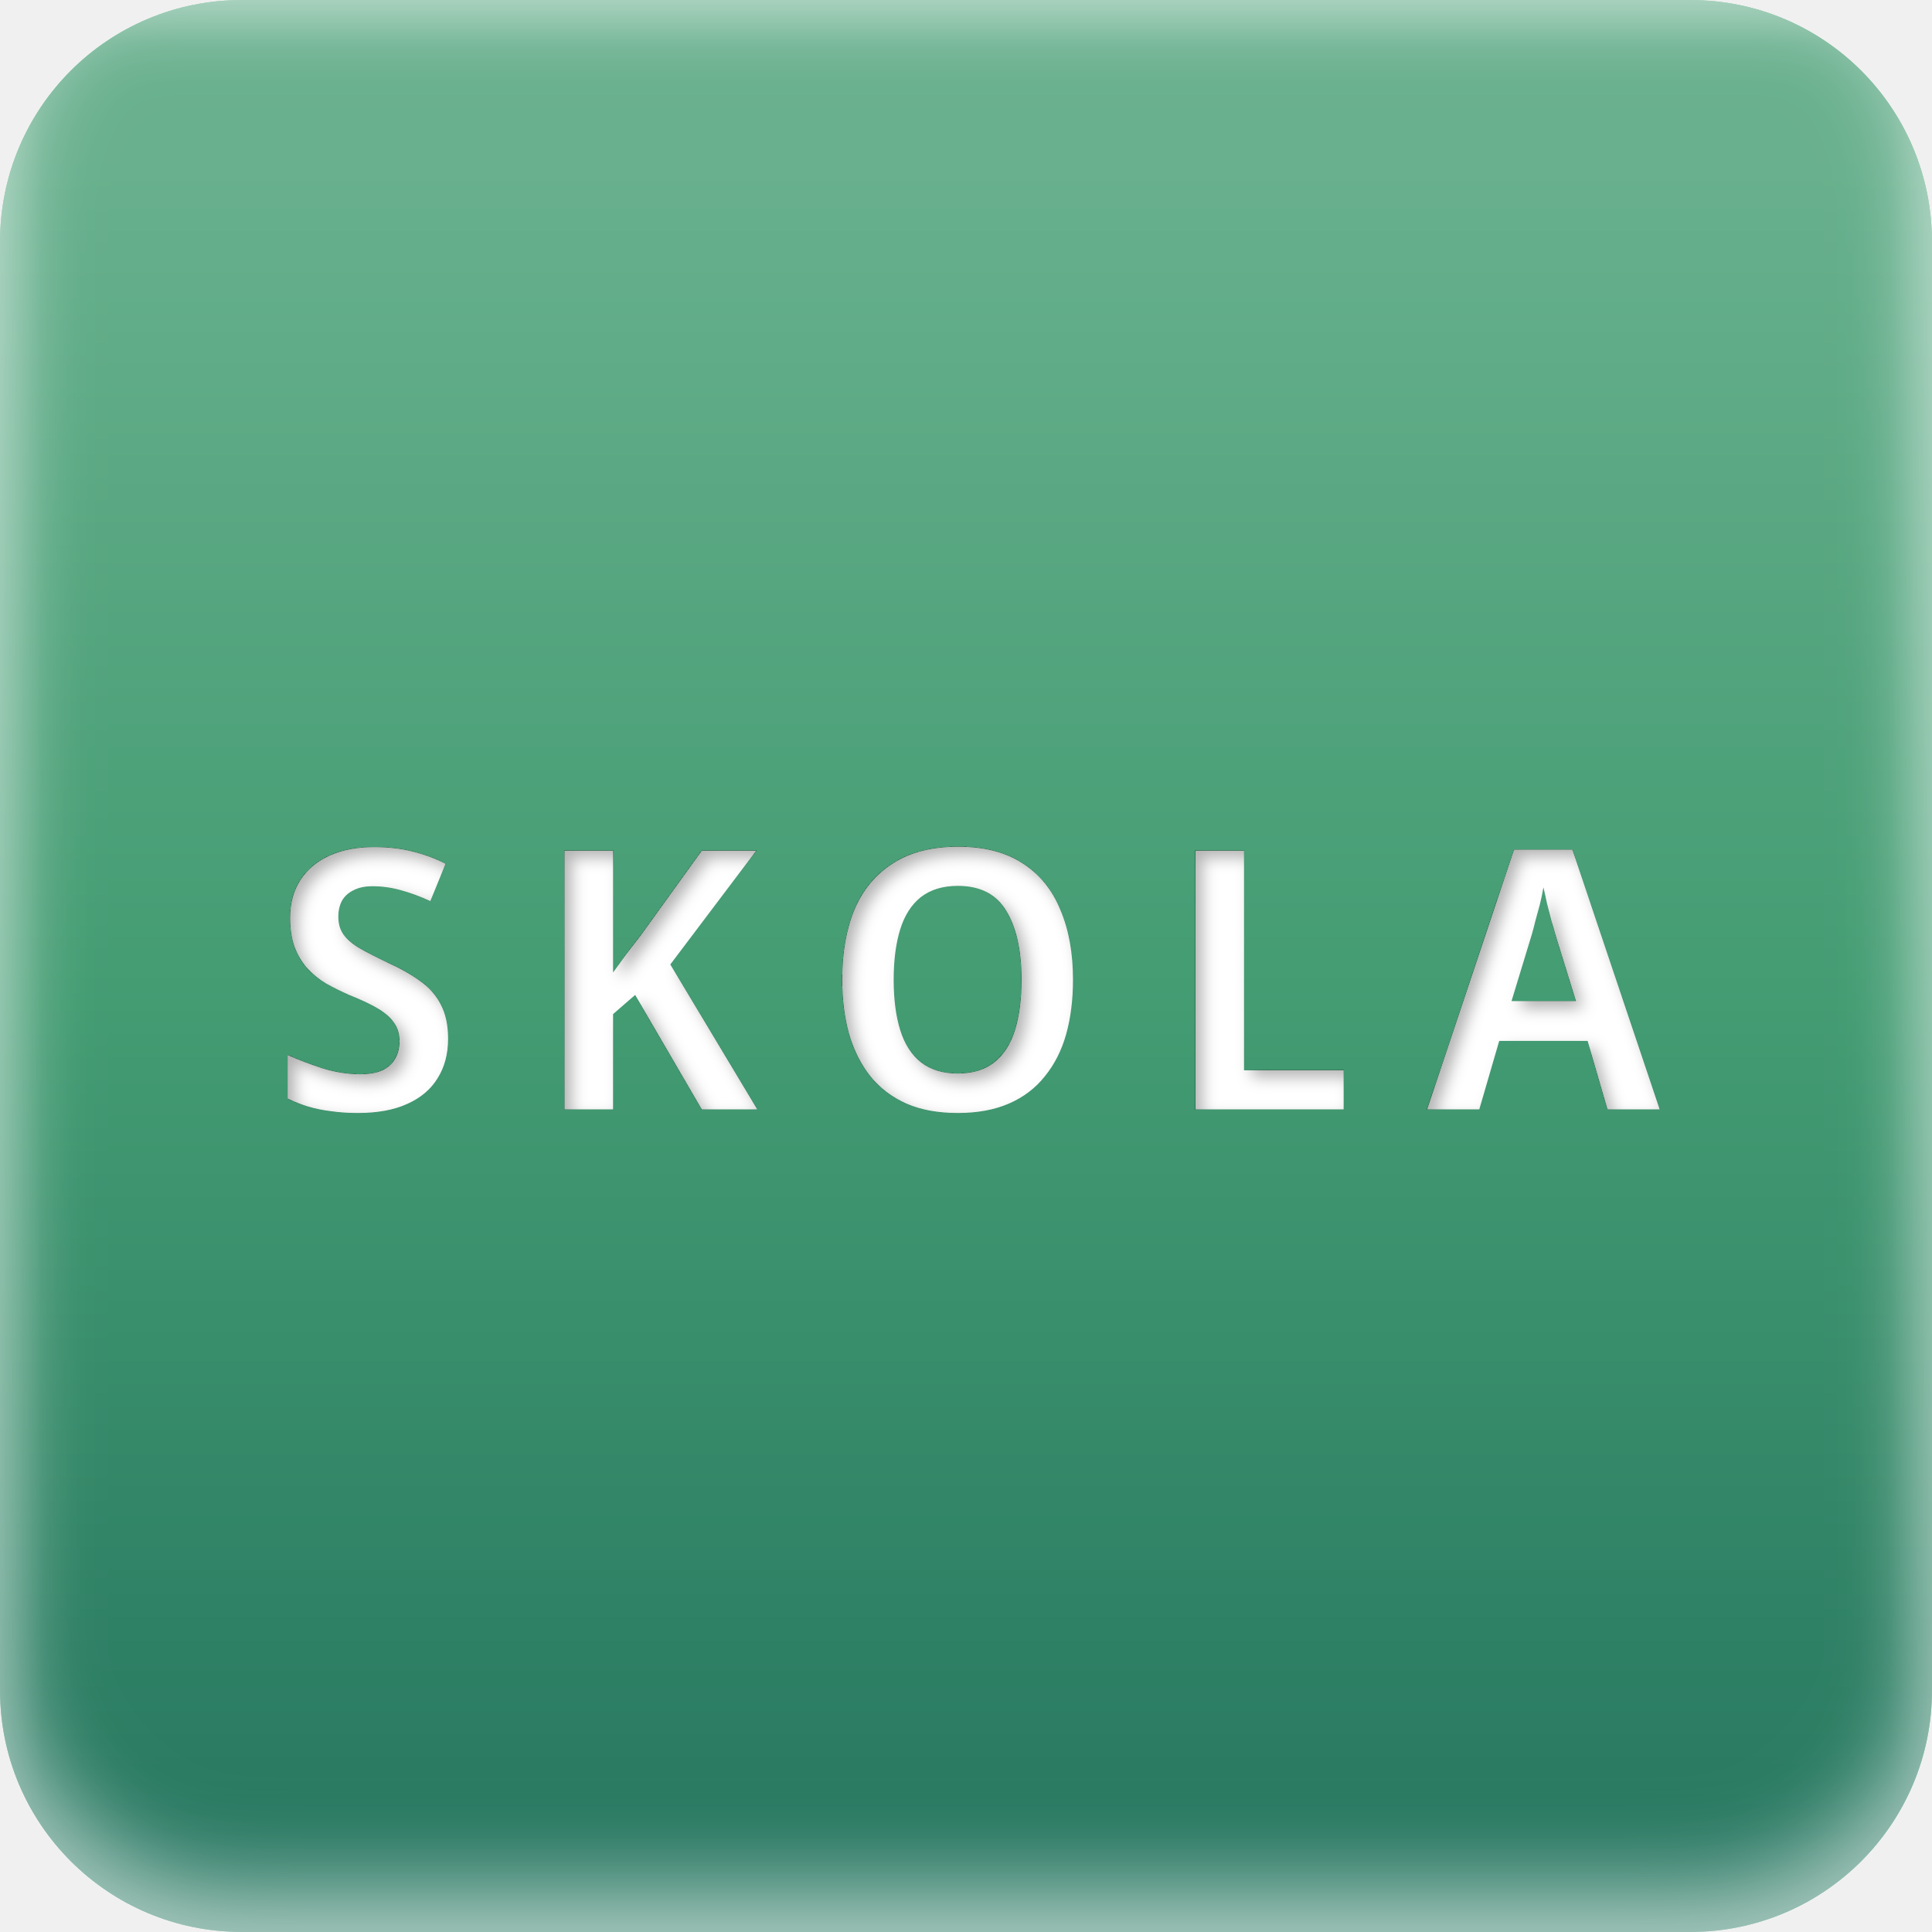
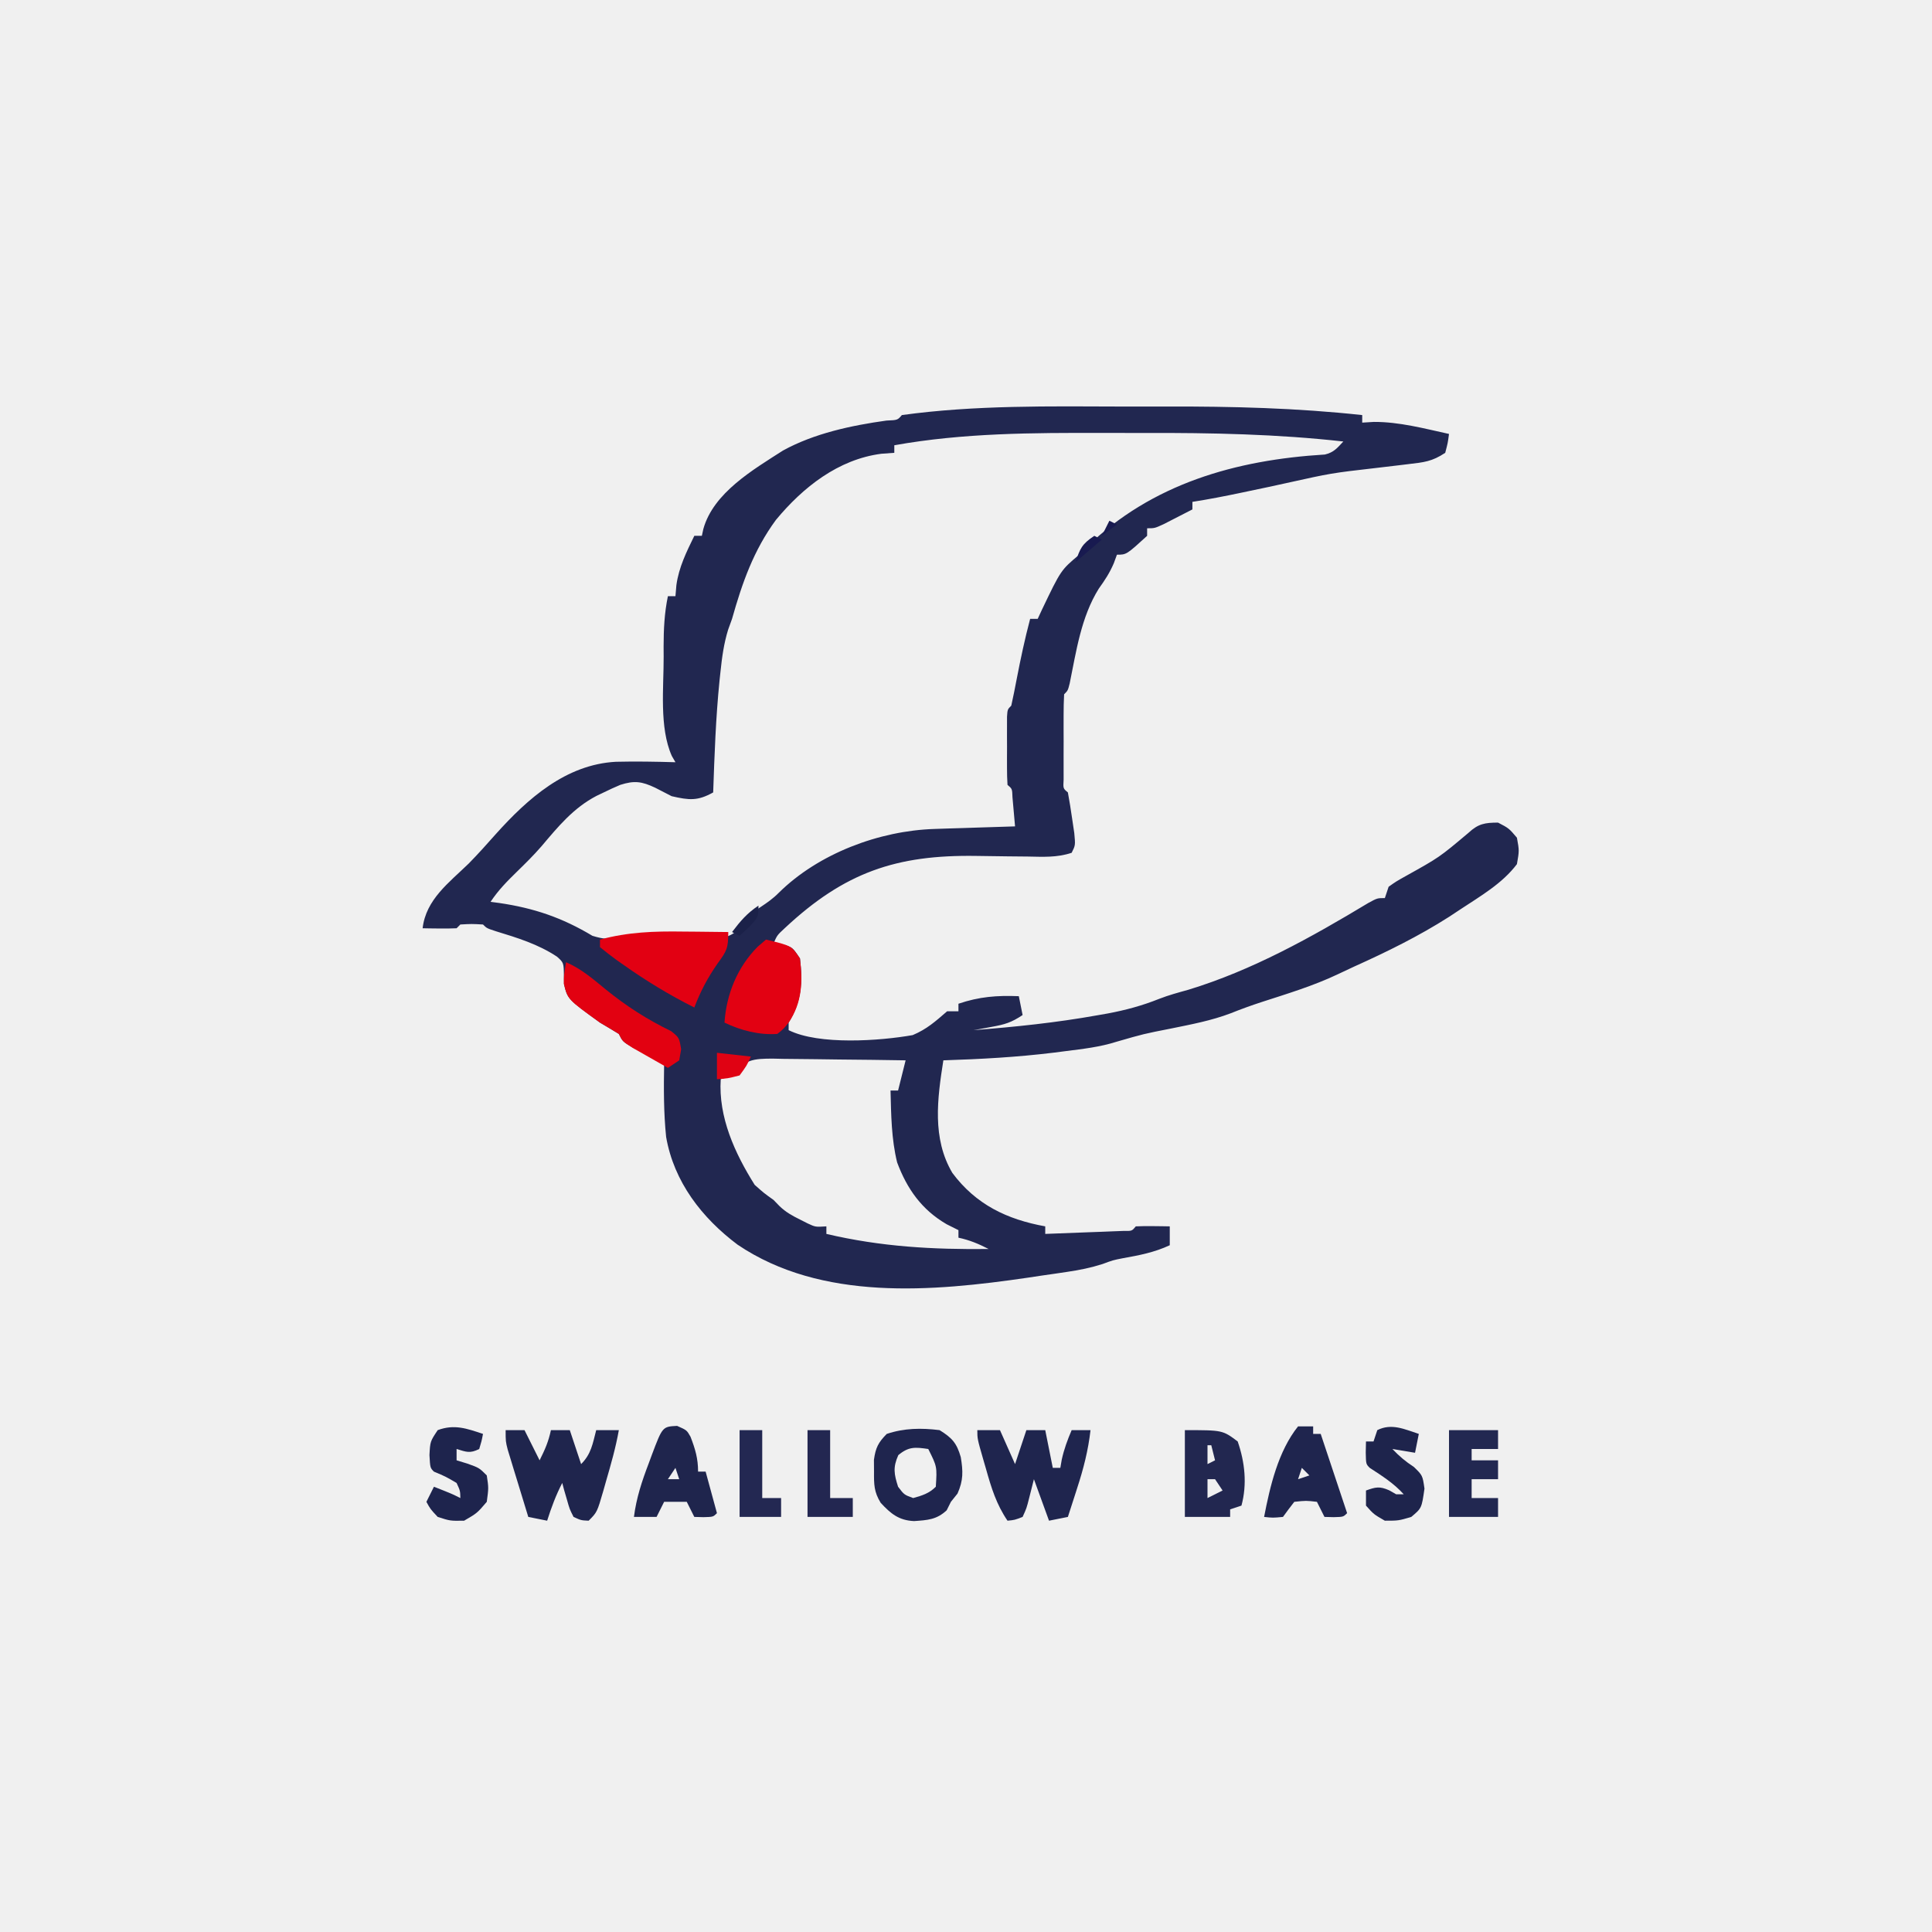
- <svg xmlns="http://www.w3.org/2000/svg" width="256" height="256" viewBox="0 0 256 256" fill="none">
-   <g clip-path="url(#clip0_2202_7)" filter="url(#filter0_i_2202_7)">
-     <rect width="256" height="256" rx="32" fill="#439C72" />
-     <rect width="256" height="256" rx="32" fill="url(#paint0_linear_2202_7)" fill-opacity="0.75" />
-     <g filter="url(#filter1_i_2202_7)">
-       <path d="M59.376 137.64C59.376 139.656 58.912 141.4 57.984 142.872C57.088 144.344 55.744 145.48 53.952 146.28C52.192 147.08 50.016 147.48 47.424 147.48C46.144 147.48 44.96 147.4 43.872 147.24C42.784 147.112 41.76 146.904 40.8 146.616C39.872 146.328 38.976 145.976 38.112 145.56V139.8C39.552 140.44 41.104 141.032 42.768 141.576C44.464 142.088 46.112 142.344 47.712 142.344C48.928 142.344 49.92 142.168 50.688 141.816C51.456 141.432 52.016 140.92 52.368 140.28C52.752 139.608 52.944 138.84 52.944 137.976C52.944 137.016 52.704 136.2 52.224 135.528C51.776 134.856 51.072 134.232 50.112 133.656C49.152 133.08 47.904 132.488 46.368 131.88C45.28 131.4 44.24 130.888 43.248 130.344C42.288 129.768 41.44 129.08 40.704 128.28C40 127.48 39.44 126.536 39.024 125.448C38.64 124.36 38.448 123.08 38.448 121.608C38.448 119.656 38.912 117.976 39.84 116.568C40.768 115.16 42.064 114.088 43.728 113.352C45.392 112.616 47.328 112.248 49.536 112.248C51.392 112.248 53.088 112.44 54.624 112.824C56.192 113.208 57.664 113.752 59.04 114.456L57.024 119.4C55.712 118.792 54.416 118.312 53.136 117.96C51.888 117.608 50.624 117.432 49.344 117.432C48.352 117.432 47.52 117.608 46.848 117.96C46.176 118.28 45.664 118.744 45.312 119.352C44.992 119.96 44.832 120.664 44.832 121.464C44.832 122.392 45.056 123.176 45.504 123.816C45.952 124.456 46.656 125.064 47.616 125.64C48.576 126.184 49.824 126.824 51.36 127.56C53.056 128.328 54.496 129.144 55.68 130.008C56.896 130.872 57.808 131.912 58.416 133.128C59.056 134.344 59.376 135.848 59.376 137.64ZM100.34 147H92.996L84.164 131.832L81.236 134.376V147H74.804V112.728H81.236V128.856C81.812 128.056 82.404 127.24 83.012 126.408C83.652 125.576 84.292 124.744 84.932 123.912L92.996 112.728H100.196L88.82 127.8L100.34 147ZM142.179 129.816C142.179 132.472 141.875 134.888 141.267 137.064C140.659 139.208 139.715 141.064 138.435 142.632C137.187 144.2 135.603 145.4 133.683 146.232C131.763 147.064 129.507 147.48 126.915 147.48C124.291 147.48 122.019 147.064 120.099 146.232C118.179 145.368 116.595 144.168 115.347 142.632C114.099 141.064 113.155 139.192 112.515 137.016C111.907 134.84 111.603 132.424 111.603 129.768C111.603 126.216 112.147 123.128 113.235 120.504C114.355 117.88 116.051 115.848 118.323 114.408C120.595 112.936 123.475 112.2 126.963 112.2C130.419 112.2 133.267 112.936 135.507 114.408C137.747 115.848 139.411 117.896 140.499 120.552C141.619 123.176 142.179 126.264 142.179 129.816ZM118.419 129.816C118.419 132.408 118.707 134.632 119.283 136.488C119.859 138.344 120.771 139.768 122.019 140.76C123.299 141.752 124.931 142.248 126.915 142.248C128.899 142.248 130.515 141.752 131.763 140.76C133.011 139.768 133.923 138.344 134.499 136.488C135.075 134.632 135.363 132.408 135.363 129.816C135.363 125.944 134.691 122.904 133.347 120.696C132.035 118.488 129.891 117.384 126.915 117.384C124.931 117.384 123.299 117.88 122.019 118.872C120.771 119.864 119.859 121.288 119.283 123.144C118.707 125 118.419 127.224 118.419 129.816ZM158.41 147V112.728H164.842V141.816H178.042V147H158.41ZM213.007 147L210.367 137.928H198.655L196.015 147H189.103L200.623 112.584H208.351L219.919 147H213.007ZM206.095 123.816C205.967 123.304 205.791 122.696 205.567 121.992C205.375 121.256 205.183 120.504 204.991 119.736C204.831 118.968 204.671 118.248 204.511 117.576C204.383 118.344 204.223 119.112 204.031 119.88C203.839 120.616 203.647 121.32 203.455 121.992C203.295 122.664 203.135 123.272 202.975 123.816L200.287 132.648H208.831L206.095 123.816Z" fill="white" />
-     </g>
-   </g>
-   <defs>
-     <filter id="filter0_i_2202_7" x="0" y="-6" width="256" height="262" filterUnits="userSpaceOnUse" color-interpolation-filters="sRGB">
-       <feFlood flood-opacity="0" result="BackgroundImageFix" />
-       <feBlend mode="normal" in="SourceGraphic" in2="BackgroundImageFix" result="shape" />
-       <feColorMatrix in="SourceAlpha" type="matrix" values="0 0 0 0 0 0 0 0 0 0 0 0 0 0 0 0 0 0 127 0" result="hardAlpha" />
-       <feOffset dy="-6" />
-       <feGaussianBlur stdDeviation="6" />
-       <feComposite in2="hardAlpha" operator="arithmetic" k2="-1" k3="1" />
-       <feColorMatrix type="matrix" values="0 0 0 0 1 0 0 0 0 1 0 0 0 0 1 0 0 0 0.6 0" />
-       <feBlend mode="lighten" in2="shape" result="effect1_innerShadow_2202_7" />
-     </filter>
-     <filter id="filter1_i_2202_7" x="38.112" y="112.2" width="182.807" height="36.28" filterUnits="userSpaceOnUse" color-interpolation-filters="sRGB">
-       <feFlood flood-opacity="0" result="BackgroundImageFix" />
-       <feBlend mode="normal" in="SourceGraphic" in2="BackgroundImageFix" result="shape" />
-       <feColorMatrix in="SourceAlpha" type="matrix" values="0 0 0 0 0 0 0 0 0 0 0 0 0 0 0 0 0 0 127 0" result="hardAlpha" />
-       <feOffset dx="1" dy="1" />
-       <feGaussianBlur stdDeviation="1" />
-       <feComposite in2="hardAlpha" operator="arithmetic" k2="-1" k3="1" />
-       <feColorMatrix type="matrix" values="0 0 0 0 0 0 0 0 0 0 0 0 0 0 0 0 0 0 0.3 0" />
-       <feBlend mode="normal" in2="shape" result="effect1_innerShadow_2202_7" />
-     </filter>
-     <linearGradient id="paint0_linear_2202_7" x1="128" y1="21" x2="128" y2="246" gradientUnits="userSpaceOnUse">
-       <stop stop-color="#75B797" />
-       <stop offset="0.495" stop-color="#439C72" />
-       <stop offset="1" stop-color="#1E6B5A" />
-     </linearGradient>
-     <clipPath id="clip0_2202_7">
-       <rect width="256" height="256" fill="white" />
-     </clipPath>
-   </defs>
+ <svg xmlns="http://www.w3.org/2000/svg" version="1.1" width="512" height="512">
+   <path d="M0 0 C3.8 0.011 7.6 0.005 11.4 -0.007 C28.787 -0.051 45.991 0.378 63.299 2.261 C63.299 2.921 63.299 3.581 63.299 4.261 C64.815 4.168 64.815 4.168 66.361 4.073 C73.104 4.037 79.742 5.826 86.299 7.261 C85.986 9.636 85.986 9.636 85.299 12.261 C81.806 14.589 79.653 14.775 75.506 15.261 C74.509 15.383 74.509 15.383 73.491 15.507 C71.365 15.766 69.239 16.014 67.111 16.261 C55.095 17.645 55.095 17.645 43.299 20.261 C40.098 20.984 36.886 21.653 33.674 22.323 C32.854 22.497 32.034 22.67 31.189 22.849 C26.905 23.748 22.625 24.582 18.299 25.261 C18.299 25.921 18.299 26.581 18.299 27.261 C16.676 28.099 15.051 28.931 13.424 29.761 C12.519 30.225 11.614 30.689 10.682 31.167 C8.299 32.261 8.299 32.261 6.299 32.261 C6.299 32.921 6.299 33.581 6.299 34.261 C0.823 39.261 0.823 39.261 -1.701 39.261 C-1.973 40.003 -2.245 40.746 -2.525 41.511 C-3.632 44.099 -4.881 45.987 -6.514 48.261 C-11.21 55.8 -12.465 64.789 -14.224 73.378 C-14.701 75.261 -14.701 75.261 -15.701 76.261 C-15.801 78.102 -15.832 79.948 -15.834 81.792 C-15.836 83.472 -15.836 83.472 -15.838 85.187 C-15.834 86.366 -15.83 87.546 -15.826 88.761 C-15.83 89.94 -15.834 91.12 -15.838 92.335 C-15.837 93.455 -15.835 94.575 -15.834 95.729 C-15.832 97.283 -15.832 97.283 -15.831 98.868 C-15.971 101.214 -15.971 101.214 -14.701 102.261 C-14.276 104.565 -13.91 106.88 -13.576 109.198 C-13.388 110.465 -13.2 111.733 -13.006 113.038 C-12.701 116.261 -12.701 116.261 -13.701 118.261 C-17.612 119.564 -21.288 119.325 -25.357 119.253 C-27.12 119.235 -28.883 119.218 -30.646 119.202 C-33.413 119.171 -36.18 119.136 -38.946 119.089 C-60.177 118.75 -73.889 123.442 -89.654 138.159 C-91.743 140.09 -91.743 140.09 -92.701 142.261 C-91.526 142.415 -91.526 142.415 -90.326 142.573 C-87.701 143.261 -87.701 143.261 -85.701 146.261 C-84.934 152.606 -85.3 157.733 -88.701 163.261 C-88.701 163.921 -88.701 164.581 -88.701 165.261 C-80.665 169.279 -64.418 168.098 -55.826 166.573 C-52.059 164.991 -49.783 162.923 -46.701 160.261 C-45.711 160.261 -44.721 160.261 -43.701 160.261 C-43.701 159.601 -43.701 158.941 -43.701 158.261 C-38.214 156.393 -33.479 156.025 -27.701 156.261 C-27.371 157.911 -27.041 159.561 -26.701 161.261 C-29.706 163.264 -31.411 163.753 -34.889 164.386 C-35.79 164.553 -36.691 164.721 -37.619 164.894 C-38.306 165.015 -38.993 165.136 -39.701 165.261 C-28.68 164.404 -17.776 163.276 -6.889 161.323 C-5.54 161.087 -5.54 161.087 -4.164 160.846 C0.609 159.954 5.006 158.762 9.513 156.959 C12.017 155.98 14.585 155.292 17.174 154.573 C34.15 149.413 49.812 140.66 64.936 131.546 C67.299 130.261 67.299 130.261 69.299 130.261 C69.629 129.271 69.959 128.281 70.299 127.261 C72.268 125.866 72.268 125.866 74.799 124.448 C83.728 119.477 83.728 119.477 91.486 112.948 C94.051 110.561 95.824 110.261 99.299 110.261 C102.174 111.761 102.174 111.761 104.299 114.261 C104.924 117.698 104.924 117.698 104.299 121.261 C100.447 126.397 94.603 129.754 89.299 133.261 C88.328 133.903 87.358 134.545 86.357 135.206 C78.256 140.377 69.857 144.5 61.105 148.441 C59.678 149.089 58.262 149.76 56.85 150.44 C50.372 153.52 43.51 155.585 36.701 157.796 C33.911 158.702 31.189 159.693 28.467 160.784 C23.347 162.733 18.029 163.732 12.674 164.823 C5.38 166.257 5.38 166.257 -1.748 168.315 C-6.191 169.738 -10.707 170.24 -15.326 170.823 C-16.328 170.953 -17.33 171.082 -18.362 171.215 C-28.123 172.416 -37.876 172.949 -47.701 173.261 C-49.288 183.394 -50.743 193.945 -45.307 203.112 C-39.044 211.493 -30.856 215.421 -20.701 217.261 C-20.701 217.921 -20.701 218.581 -20.701 219.261 C-16.888 219.123 -13.076 218.974 -9.264 218.823 C-8.175 218.784 -7.086 218.745 -5.965 218.704 C-4.413 218.641 -4.413 218.641 -2.83 218.577 C-1.872 218.54 -0.913 218.504 0.074 218.466 C2.27 218.502 2.27 218.502 3.299 217.261 C4.818 217.189 6.341 217.177 7.861 217.198 C8.688 217.207 9.514 217.216 10.365 217.226 C11.003 217.237 11.641 217.249 12.299 217.261 C12.299 218.911 12.299 220.561 12.299 222.261 C8.267 224.142 4.244 224.927 -0.104 225.698 C-2.763 226.219 -2.763 226.219 -5.486 227.231 C-8.595 228.227 -11.511 228.818 -14.736 229.296 C-15.877 229.465 -17.017 229.635 -18.191 229.81 C-19.37 229.979 -20.549 230.149 -21.764 230.323 C-22.915 230.497 -24.067 230.67 -25.254 230.849 C-50.617 234.561 -79.96 237.143 -102.229 222.116 C-111.712 215 -119.104 205.46 -121.17 193.562 C-121.829 187.144 -121.813 180.705 -121.701 174.261 C-122.484 173.851 -123.266 173.441 -124.072 173.019 C-125.084 172.48 -126.096 171.941 -127.139 171.386 C-128.148 170.852 -129.157 170.318 -130.197 169.769 C-132.701 168.261 -132.701 168.261 -133.701 166.261 C-135.356 165.242 -137.025 164.245 -138.701 163.261 C-147.269 157.028 -147.269 157.028 -148.221 153.136 C-148.235 152.455 -148.249 151.774 -148.264 151.073 C-148.301 147.39 -148.301 147.39 -150.092 145.788 C-155.047 142.495 -160.605 140.784 -166.26 139.058 C-168.701 138.261 -168.701 138.261 -169.701 137.261 C-172.701 137.094 -172.701 137.094 -175.701 137.261 C-176.031 137.591 -176.361 137.921 -176.701 138.261 C-178.22 138.333 -179.743 138.345 -181.264 138.323 C-182.09 138.314 -182.916 138.305 -183.768 138.296 C-184.406 138.284 -185.044 138.273 -185.701 138.261 C-184.829 130.626 -178.687 126.164 -173.451 121.073 C-170.987 118.553 -168.659 115.965 -166.326 113.323 C-157.875 103.909 -147.753 94.863 -134.496 94.141 C-129.227 94.012 -123.969 94.106 -118.701 94.261 C-119.018 93.713 -119.335 93.165 -119.662 92.601 C-123.032 85.013 -121.796 74.514 -121.826 66.323 C-121.831 65.424 -121.836 64.524 -121.84 63.597 C-121.829 59.038 -121.632 54.747 -120.701 50.261 C-120.041 50.261 -119.381 50.261 -118.701 50.261 C-118.619 49.291 -118.536 48.322 -118.451 47.323 C-117.801 42.59 -115.778 38.521 -113.701 34.261 C-113.041 34.261 -112.381 34.261 -111.701 34.261 C-111.572 33.665 -111.443 33.07 -111.311 32.456 C-108.645 22.853 -98.136 16.749 -90.193 11.651 C-81.909 7.102 -72.071 5.009 -62.775 3.714 C-59.834 3.593 -59.834 3.593 -58.701 2.261 C-39.361 -0.408 -19.483 -0.059 0 0 Z M-60.701 10.261 C-60.701 10.921 -60.701 11.581 -60.701 12.261 C-61.836 12.343 -62.97 12.426 -64.139 12.511 C-75.567 14 -84.885 21.374 -92.076 30.046 C-98.002 38.123 -101.002 46.704 -103.701 56.261 C-104.045 57.213 -104.39 58.166 -104.744 59.147 C-105.875 62.826 -106.37 66.45 -106.764 70.261 C-106.846 71.022 -106.928 71.784 -107.013 72.569 C-108.013 82.438 -108.358 92.351 -108.701 102.261 C-112.811 104.561 -115.055 104.327 -119.701 103.261 C-121.167 102.526 -122.625 101.775 -124.076 101.011 C-127.633 99.341 -129.567 99.059 -133.326 100.261 C-134.804 100.884 -136.264 101.55 -137.701 102.261 C-138.343 102.568 -138.985 102.874 -139.646 103.19 C-145.795 106.411 -149.831 111.37 -154.229 116.565 C-156.272 118.918 -158.47 121.087 -160.701 123.261 C-163.373 125.87 -165.627 128.149 -167.701 131.261 C-166.951 131.359 -166.201 131.457 -165.428 131.558 C-156.183 132.908 -148.695 135.464 -140.701 140.261 C-137.765 141.164 -135.962 141.307 -132.924 140.771 C-129.703 140.261 -126.823 140.222 -123.568 140.339 C-121.865 140.378 -121.865 140.378 -120.127 140.417 C-117.751 140.48 -115.376 140.558 -113.002 140.651 C-111.869 140.672 -110.736 140.693 -109.568 140.714 C-108.538 140.746 -107.508 140.779 -106.447 140.812 C-102.717 140.063 -101.793 138.331 -99.701 135.261 C-97.885 133.784 -97.885 133.784 -96.139 132.636 C-94.364 131.458 -92.808 130.369 -91.311 128.851 C-80.772 118.44 -64.696 112.411 -50.088 111.944 C-48.841 111.902 -47.594 111.861 -46.309 111.817 C-44.368 111.758 -44.368 111.758 -42.389 111.698 C-41.076 111.655 -39.763 111.612 -38.41 111.567 C-35.174 111.461 -31.938 111.359 -28.701 111.261 C-28.842 109.614 -28.989 107.969 -29.139 106.323 C-29.26 104.948 -29.26 104.948 -29.385 103.546 C-29.462 101.299 -29.462 101.299 -30.701 100.261 C-30.8 98.784 -30.832 97.303 -30.834 95.823 C-30.835 94.929 -30.837 94.034 -30.838 93.112 C-30.834 92.171 -30.83 91.23 -30.826 90.261 C-30.83 89.32 -30.834 88.379 -30.838 87.409 C-30.836 86.067 -30.836 86.067 -30.834 84.698 C-30.833 83.872 -30.832 83.046 -30.831 82.194 C-30.701 80.261 -30.701 80.261 -29.701 79.261 C-29.182 76.909 -28.708 74.564 -28.264 72.198 C-27.228 66.839 -26.101 61.537 -24.701 56.261 C-24.041 56.261 -23.381 56.261 -22.701 56.261 C-22.326 55.453 -21.951 54.644 -21.564 53.812 C-16.553 43.346 -16.553 43.346 -11.701 39.261 C-10.742 38.271 -10.742 38.271 -9.764 37.261 C7.594 20.429 29.773 14.148 53.411 12.713 C55.788 12.143 56.653 11.014 58.299 9.261 C40.756 7.299 23.346 6.946 5.719 7 C1.983 7.011 -1.753 7.005 -5.49 6.993 C-23.957 6.945 -42.463 6.988 -60.701 10.261 Z M-103.701 177.261 C-104.691 177.591 -105.681 177.921 -106.701 178.261 C-107.343 188.311 -102.982 197.853 -97.701 206.261 C-95.249 208.439 -95.249 208.439 -92.701 210.261 C-92.186 210.793 -91.67 211.326 -91.139 211.874 C-89.456 213.497 -87.793 214.414 -85.701 215.448 C-85.021 215.792 -84.34 216.137 -83.639 216.491 C-81.584 217.445 -81.584 217.445 -78.701 217.261 C-78.701 217.921 -78.701 218.581 -78.701 219.261 C-64.202 222.671 -50.509 223.419 -35.701 223.261 C-38.363 221.885 -40.764 220.89 -43.701 220.261 C-43.701 219.601 -43.701 218.941 -43.701 218.261 C-44.732 217.745 -45.764 217.229 -46.826 216.698 C-53.404 212.884 -57.314 207.371 -59.955 200.304 C-61.482 194.074 -61.543 187.649 -61.701 181.261 C-61.041 181.261 -60.381 181.261 -59.701 181.261 C-59.041 178.621 -58.381 175.981 -57.701 173.261 C-63.609 173.162 -69.517 173.089 -75.426 173.041 C-77.436 173.021 -79.445 172.994 -81.455 172.959 C-84.345 172.91 -87.233 172.888 -90.123 172.87 C-91.021 172.849 -91.919 172.829 -92.844 172.808 C-97.973 172.806 -100.379 172.999 -103.701 177.261 Z " fill="#212750" transform="translate(297.7012,107.7393)" />
+   <path d="M0 0 C1.98 0 3.96 0 6 0 C7.32 2.97 8.64 5.94 10 9 C10.99 6.03 11.98 3.06 13 0 C14.65 0 16.3 0 18 0 C18.66 3.3 19.32 6.6 20 10 C20.66 10 21.32 10 22 10 C22.124 9.278 22.247 8.556 22.375 7.812 C22.99 5.043 23.884 2.603 25 0 C26.65 0 28.3 0 30 0 C29.383 5.394 28.121 10.284 26.438 15.438 C26.204 16.169 25.97 16.901 25.729 17.654 C25.157 19.438 24.579 21.219 24 23 C22.35 23.33 20.7 23.66 19 24 C17.68 20.37 16.36 16.74 15 13 C14.588 14.629 14.175 16.259 13.75 17.938 C13.047 20.715 13.047 20.715 12 23 C9.891 23.816 9.891 23.816 8 24 C5.054 19.671 3.711 15.292 2.312 10.312 C2.088 9.541 1.863 8.769 1.631 7.975 C0 2.299 0 2.299 0 0 Z " fill="#1F254E" transform="translate(259,379)" />
+   <path d="M0 0 C1.65 0 3.3 0 5 0 C6.32 2.64 7.64 5.28 9 8 C10.461 5.077 11.341 3.075 12 0 C13.65 0 15.3 0 17 0 C17.99 2.97 18.98 5.94 20 9 C22.686 6.314 23.06 3.624 24 0 C25.98 0 27.96 0 30 0 C29.173 4.658 27.882 9.151 26.562 13.688 C26.345 14.459 26.128 15.231 25.904 16.025 C24.235 21.765 24.235 21.765 22 24 C19.984 23.91 19.984 23.91 18 23 C16.953 20.934 16.953 20.934 16.25 18.438 C16.008 17.611 15.765 16.785 15.516 15.934 C15.345 15.296 15.175 14.657 15 14 C13.316 17.255 12.112 20.505 11 24 C9.35 23.67 7.7 23.34 6 23 C4.993 19.731 3.996 16.46 3 13.188 C2.714 12.259 2.428 11.33 2.133 10.373 C1.862 9.48 1.591 8.588 1.312 7.668 C1.061 6.846 0.81 6.024 0.551 5.177 C0 3 0 3 0 0 Z " fill="#1F254D" transform="translate(134,379)" />
+   <path d="M0 0 C1.728 0.014 1.728 0.014 3.49 0.027 C6.306 0.051 9.122 0.083 11.938 0.125 C11.938 4.446 11.545 5.122 9.125 8.438 C6.469 12.231 4.591 15.809 2.938 20.125 C-3.625 16.83 -9.763 13.111 -15.75 8.875 C-16.374 8.439 -16.998 8.003 -17.641 7.553 C-19.155 6.464 -20.615 5.3 -22.062 4.125 C-22.062 3.465 -22.062 2.805 -22.062 2.125 C-14.601 0.115 -7.702 -0.116 0 0 Z " fill="#E20012" transform="translate(181.0625,246.875)" />
+   <path d="M0 0 C6.75 1.625 6.75 1.625 9 5 C9.751 11.209 9.58 16.697 6 22 C4.668 23.668 4.668 23.668 3 25 C-1.815 25.334 -6.682 24.09 -11 22 C-10.509 14.465 -7.577 7.279 -2.188 1.875 C-1.466 1.256 -0.744 0.637 0 0 Z " fill="#E20112" transform="translate(203,249)" />
+   <path d="M0 0 C3.294 2.042 4.552 3.431 5.617 7.16 C6.232 10.92 6.314 13.294 4.75 16.812 C4.173 17.534 3.595 18.256 3 19 C2.629 19.742 2.257 20.485 1.875 21.25 C-0.789 23.736 -3.215 23.858 -6.781 24.102 C-10.819 23.917 -12.955 22.129 -15.609 19.262 C-17.395 16.358 -17.4 14.39 -17.375 11 C-17.383 9.969 -17.39 8.938 -17.398 7.875 C-16.952 4.656 -16.264 3.296 -14 1 C-9.357 -0.548 -4.844 -0.602 0 0 Z M-10.938 6.625 C-12.392 9.876 -12.074 11.635 -11 15 C-9.385 17.129 -9.385 17.129 -7 18 C-4.607 17.332 -2.779 16.779 -1 15 C-0.661 9.673 -0.661 9.673 -3 5 C-6.46 4.485 -8.207 4.335 -10.938 6.625 Z " fill="#1F254E" transform="translate(249,379)" />
+   <path d="M0 0 C10 0 10 0 14 3 C15.911 8.508 16.531 14.337 15 20 C14.01 20.33 13.02 20.66 12 21 C12 21.66 12 22.32 12 23 C8.04 23 4.08 23 0 23 C0 15.41 0 7.82 0 0 Z M6 4 C6 5.65 6 7.3 6 9 C6.66 8.67 7.32 8.34 8 8 C7.67 6.68 7.34 5.36 7 4 C6.67 4 6.34 4 6 4 Z M6 13 C6 14.65 6 16.3 6 18 C7.32 17.34 8.64 16.68 10 16 C9.34 15.01 8.68 14.02 8 13 C7.34 13 6.68 13 6 13 Z " fill="#222750" transform="translate(314,379)" />
+   <path d="M0 0 C2.562 1.125 2.562 1.125 3.555 2.875 C4.803 6.108 5.562 8.634 5.562 12.125 C6.223 12.125 6.883 12.125 7.562 12.125 C8.553 15.755 9.543 19.385 10.562 23.125 C9.562 24.125 9.562 24.125 7 24.188 C6.196 24.167 5.391 24.146 4.562 24.125 C3.902 22.805 3.243 21.485 2.562 20.125 C0.583 20.125 -1.397 20.125 -3.438 20.125 C-4.098 21.445 -4.758 22.765 -5.438 24.125 C-7.418 24.125 -9.398 24.125 -11.438 24.125 C-10.792 19.054 -9.311 14.618 -7.5 9.875 C-7.235 9.156 -6.97 8.436 -6.697 7.695 C-3.868 0.198 -3.868 0.198 0 0 Z M-0.438 11.125 C-1.427 12.61 -1.427 12.61 -2.438 14.125 C-1.448 14.125 -0.458 14.125 0.562 14.125 C0.233 13.135 -0.098 12.145 -0.438 11.125 Z " fill="#1F254D" transform="translate(179.4375,377.875)" />
+   <path d="M0 0 C1.32 0 2.64 0 4 0 C4 0.66 4 1.32 4 2 C4.66 2 5.32 2 6 2 C8.333 9 10.667 16 13 23 C12 24 12 24 9.438 24.062 C8.633 24.042 7.829 24.021 7 24 C6.34 22.68 5.68 21.36 5 20 C2.126 19.666 2.126 19.666 -1 20 C-2.026 21.313 -3.027 22.647 -4 24 C-6.688 24.25 -6.688 24.25 -9 24 C-7.431 15.893 -5.264 6.58 0 0 Z M1 11 C0.67 11.99 0.34 12.98 0 14 C0.99 13.67 1.98 13.34 3 13 C2.34 12.34 1.68 11.68 1 11 Z " fill="#1F254E" transform="translate(344,378)" />
+   <path d="M0 0 C4.016 1.703 7.158 4.451 10.5 7.188 C16.019 11.667 21.46 15.15 27.867 18.27 C30 20 30 20 30.508 23.074 C30.34 24.04 30.173 25.005 30 26 C29.01 26.66 28.02 27.32 27 28 C25.017 26.881 23.039 25.755 21.062 24.625 C19.96 23.999 18.858 23.372 17.723 22.727 C15 21 15 21 14 19 C12.346 17.98 10.677 16.983 9 16 C0.474 9.887 0.474 9.887 -0.578 5.699 C-0.562 3.5 -0.562 3.5 0 0 Z " fill="#E20111" transform="translate(150,255)" />
+   <path d="M0 0 C-0.375 1.938 -0.375 1.938 -1 4 C-3.491 5.245 -4.411 4.777 -7 4 C-7 4.99 -7 5.98 -7 7 C-5.577 7.433 -5.577 7.433 -4.125 7.875 C-1 9 -1 9 1 11 C1.5 14.312 1.5 14.312 1 18 C-1.562 21 -1.562 21 -5 23 C-8.688 23.062 -8.688 23.062 -12 22 C-13.938 19.938 -13.938 19.938 -15 18 C-14.34 16.68 -13.68 15.36 -13 14 C-8.25 15.875 -8.25 15.875 -6 17 C-6.04 15.077 -6.04 15.077 -7 13 C-9.95 11.275 -9.95 11.275 -13 10 C-14 9 -14 9 -14.188 5.625 C-14 2 -14 2 -12 -1 C-7.611 -2.63 -4.323 -1.441 0 0 Z " fill="#1E244D" transform="translate(128,380)" />
+   <path d="M0 0 C-0.33 1.65 -0.66 3.3 -1 5 C-3.97 4.505 -3.97 4.505 -7 4 C-5.183 5.913 -3.547 7.295 -1.312 8.75 C1 11 1 11 1.5 14.5 C0.759 19.686 0.759 19.686 -2 22 C-5.375 23 -5.375 23 -9 23 C-11.938 21.312 -11.938 21.312 -14 19 C-14 17.68 -14 16.36 -14 15 C-11.45 14.089 -10.404 13.822 -7.875 14.938 C-6.947 15.463 -6.947 15.463 -6 16 C-5.34 16 -4.68 16 -4 16 C-6.625 13.084 -9.729 11.134 -13 9 C-14 8 -14 8 -14.062 4.938 C-14.042 3.968 -14.021 2.999 -14 2 C-13.34 2 -12.68 2 -12 2 C-11.67 1.01 -11.34 0.02 -11 -1 C-7.211 -2.895 -3.806 -1.244 0 0 Z " fill="#1E244C" transform="translate(376,380)" />
+   <path d="M0 0 C4.29 0 8.58 0 13 0 C13 1.65 13 3.3 13 5 C10.69 5 8.38 5 6 5 C6 5.99 6 6.98 6 8 C8.31 8 10.62 8 13 8 C13 9.65 13 11.3 13 13 C10.69 13 8.38 13 6 13 C6 14.65 6 16.3 6 18 C8.31 18 10.62 18 13 18 C13 19.65 13 21.3 13 23 C8.71 23 4.42 23 0 23 C0 15.41 0 7.82 0 0 Z " fill="#222851" transform="translate(384,379)" />
+   <path d="M0 0 C1.98 0 3.96 0 6 0 C6 5.94 6 11.88 6 18 C7.98 18 9.96 18 12 18 C12 19.65 12 21.3 12 23 C8.04 23 4.08 23 0 23 C0 15.41 0 7.82 0 0 Z " fill="#232751" transform="translate(214,379)" />
+   <path d="M0 0 C1.98 0 3.96 0 6 0 C6 5.94 6 11.88 6 18 C7.65 18 9.3 18 11 18 C11 19.65 11 21.3 11 23 C7.37 23 3.74 23 0 23 C0 15.41 0 7.82 0 0 Z " fill="#232852" transform="translate(196,379)" />
+   <path d="M0 0 C2.97 0.33 5.94 0.66 9 1 C7.875 3.438 7.875 3.438 6 6 C2.812 6.812 2.812 6.812 0 7 C0 4.69 0 2.38 0 0 Z " fill="#E00213" transform="translate(190,279)" />
+   <path d="M0 0 C0.66 0.33 1.32 0.66 2 1 C0.68 1.99 -0.64 2.98 -2 4 C-1.34 2.68 -0.68 1.36 0 0 Z M-4 4 C-3.34 4.33 -2.68 4.66 -2 5 C-5.465 7.97 -5.465 7.97 -9 11 C-7.75 7.347 -7.329 6.219 -4 4 Z " fill="#181A50" transform="translate(294,138)" />
+   <path d="M0 0 C0 3 0 3 -2.5 5.688 C-3.325 6.451 -4.15 7.214 -5 8 C-5.66 7.67 -6.32 7.34 -7 7 C-4.781 4.092 -3.07 2.047 0 0 Z " fill="#1B2149" transform="translate(201,240)" />
</svg>
